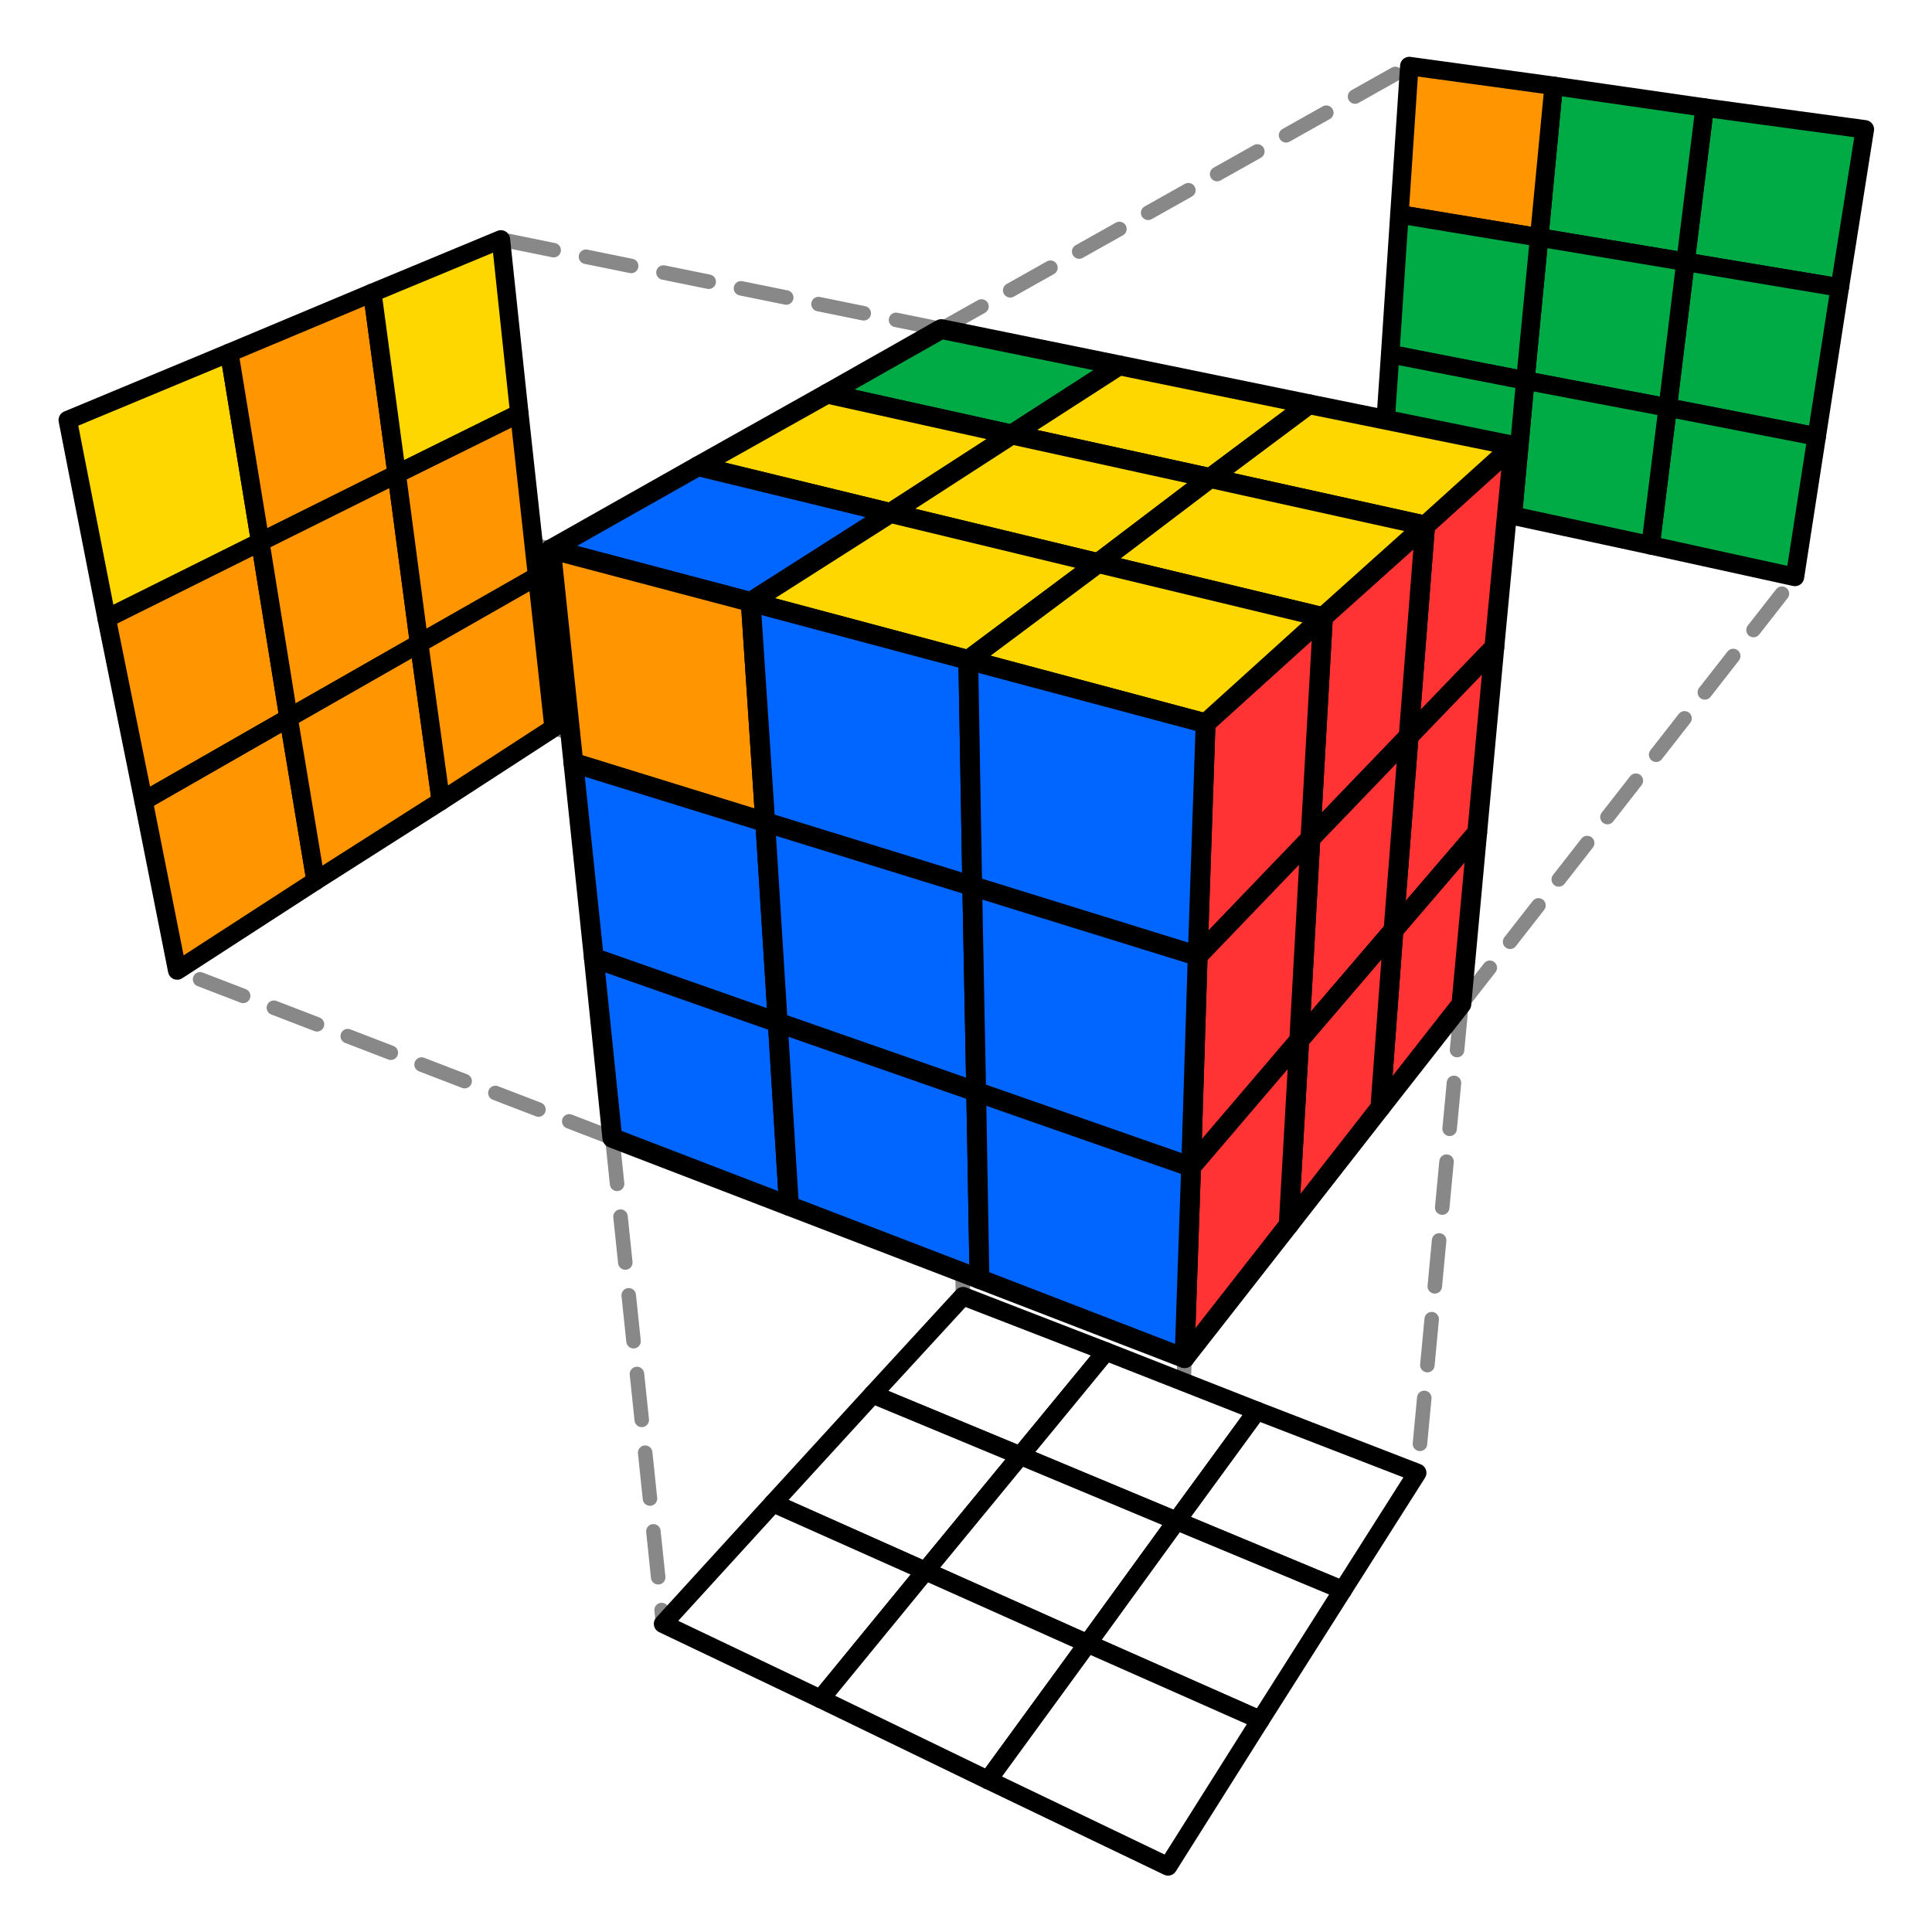
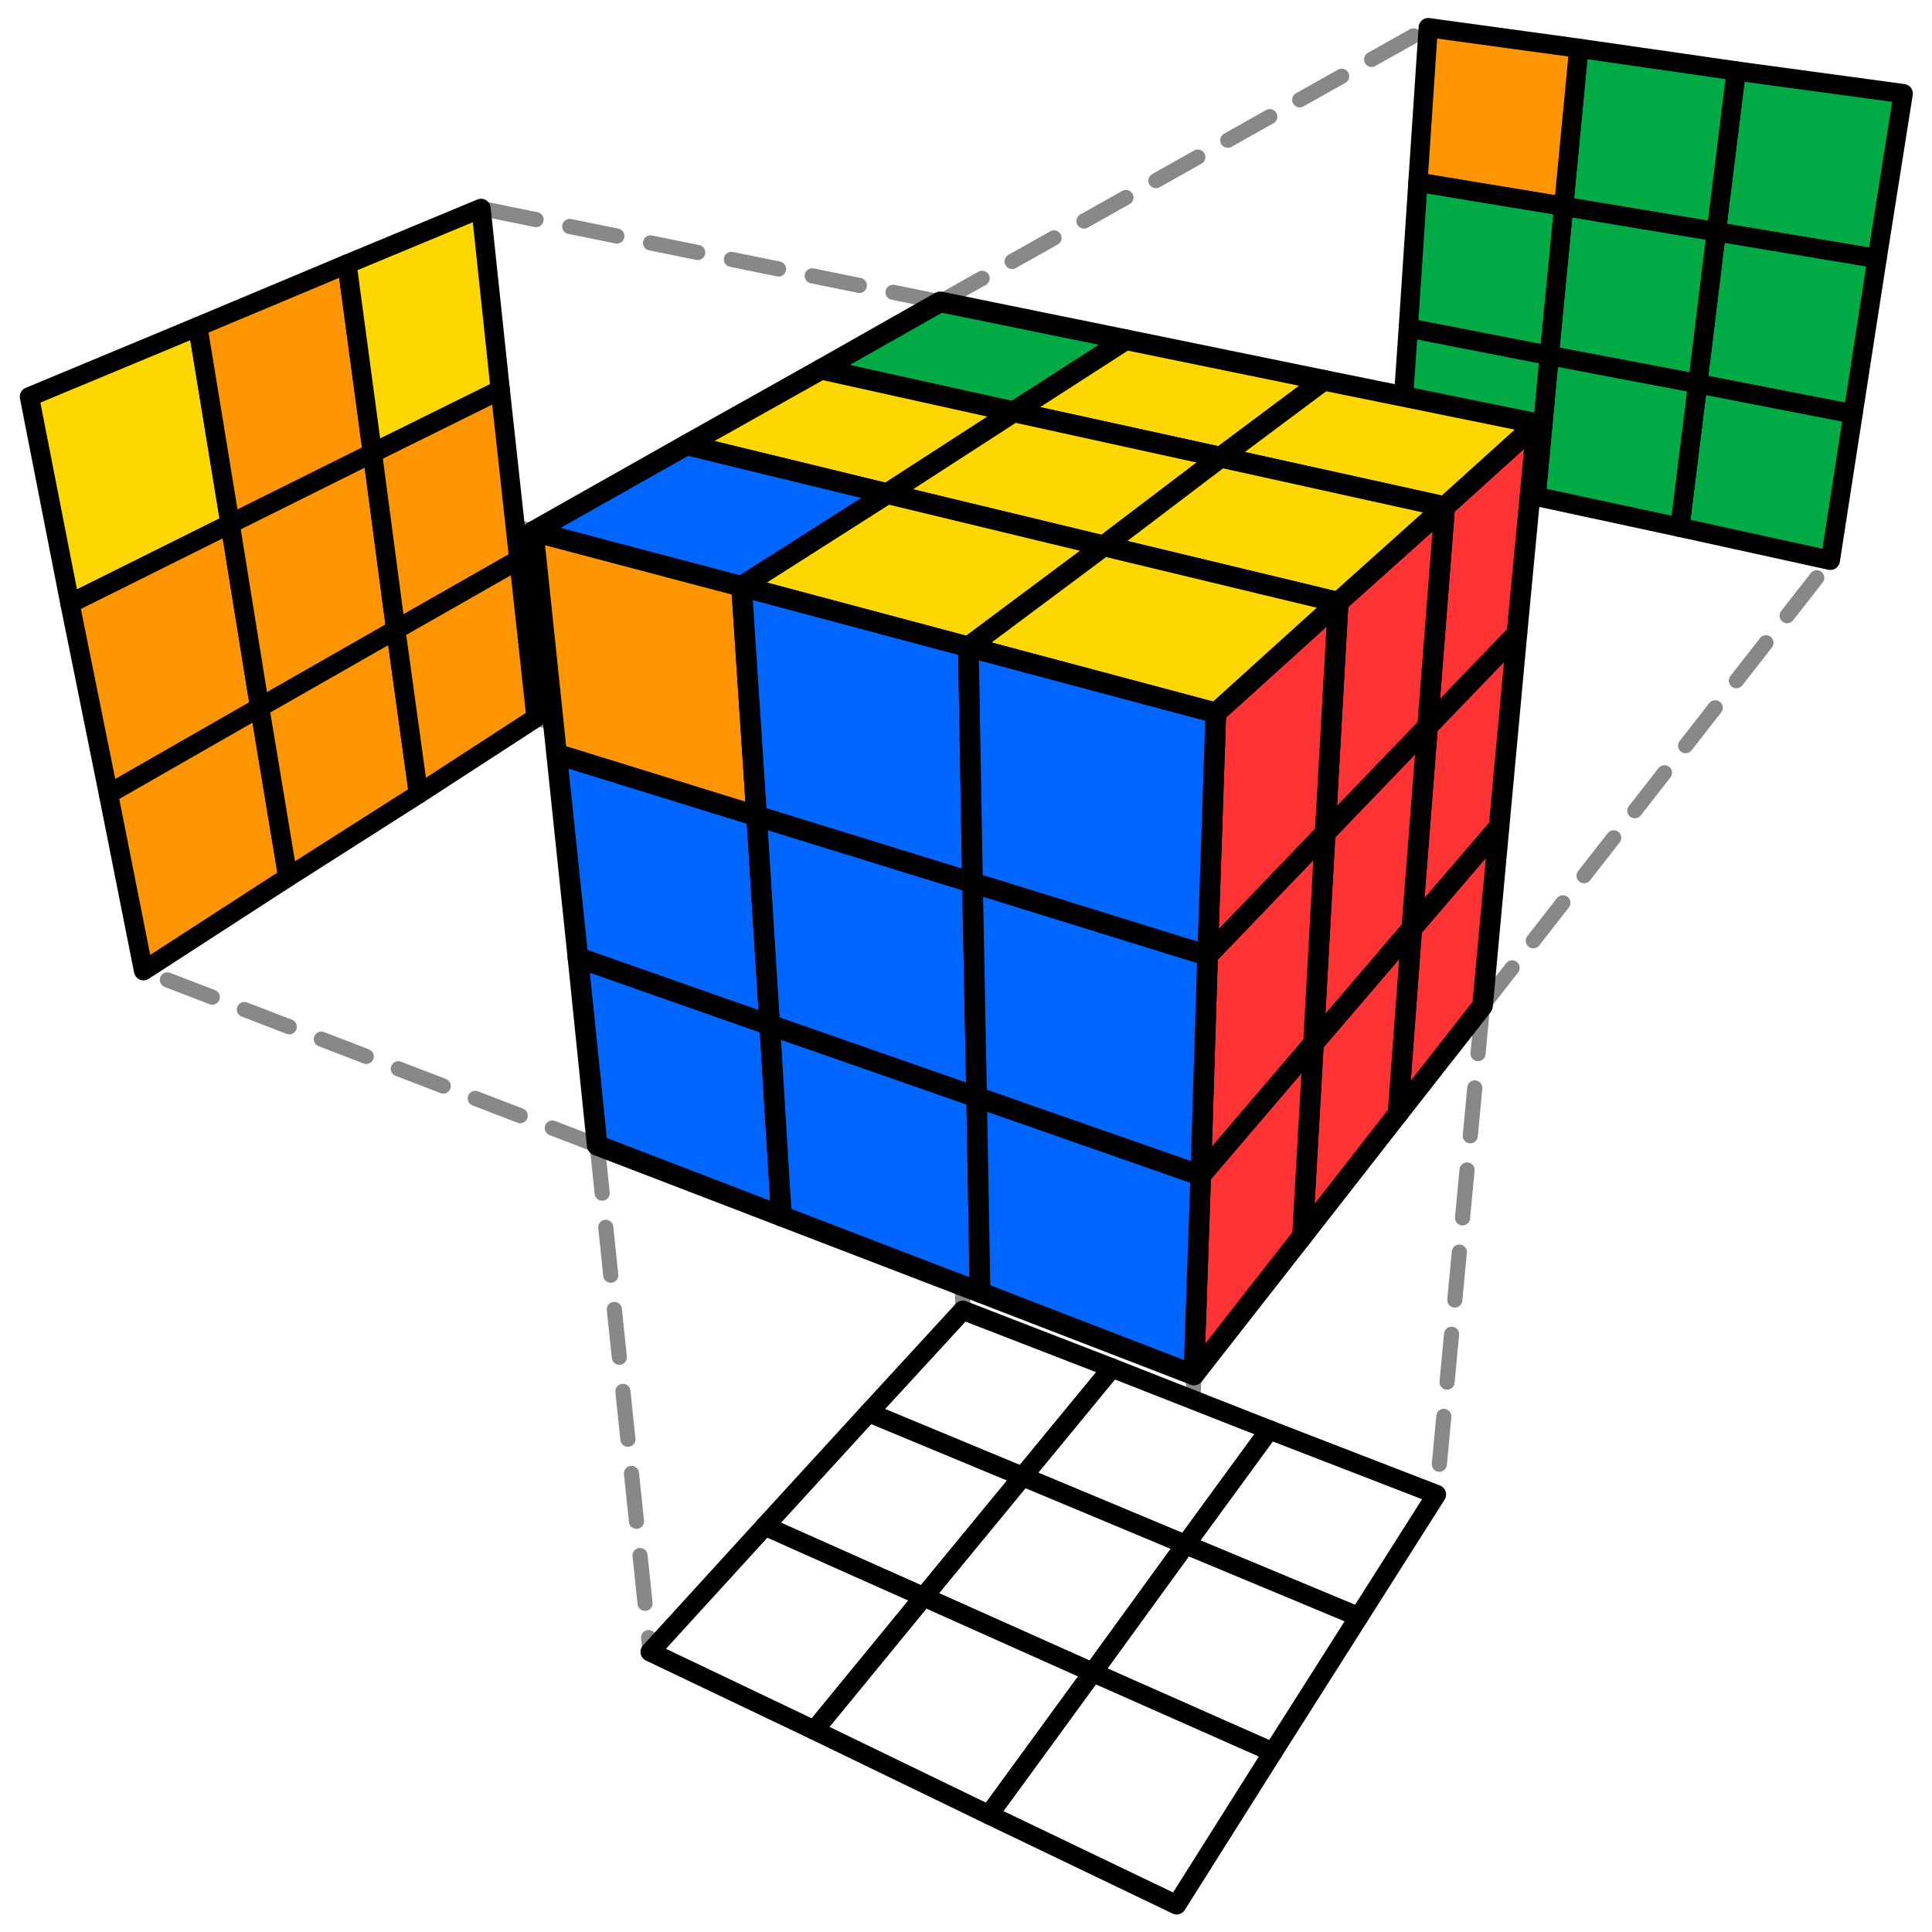
<svg xmlns="http://www.w3.org/2000/svg" width="240" height="240" viewBox="0 0 240 240">
  <rect fill="#FFFFFF" width="240" height="240" />
-   <g transform="translate(130.7653,99.34969) scale(81.89226)" style="stroke:#000000;stroke-width:0.028;stroke-linejoin:round;stroke-linecap:round">
+   <g transform="translate(131.2249,98.46804) scale(85.38859)" style="stroke:#000000;stroke-width:0.028;stroke-linejoin:round;stroke-linecap:round">
    <line x1="-0.761" y1="-0.38" x2="-1.494" y2="-0.576" stroke="#888888" stroke-width="0.022" stroke-dasharray="0.07,0.05" stroke-linecap="round" />
    <line x1="-0.169" y1="-0.714" x2="-0.837" y2="-0.85" stroke="#888888" stroke-width="0.022" stroke-dasharray="0.07,0.05" stroke-linecap="round" />
    <line x1="-0.668" y1="0.513" x2="-1.328" y2="0.259" stroke="#888888" stroke-width="0.022" stroke-dasharray="0.07,0.05" stroke-linecap="round" />
    <line x1="-0.151" y1="0.076" x2="-0.757" y2="-0.109" stroke="#888888" stroke-width="0.022" stroke-dasharray="0.07,0.05" stroke-linecap="round" />
    <line x1="-0.668" y1="0.513" x2="-0.591" y2="1.25" stroke="#888888" stroke-width="0.022" stroke-dasharray="0.07,0.05" stroke-linecap="round" />
    <line x1="0.2" y1="0.847" x2="0.175" y2="1.618" stroke="#888888" stroke-width="0.022" stroke-dasharray="0.07,0.05" stroke-linecap="round" />
    <line x1="-0.151" y1="0.076" x2="-0.136" y2="0.753" stroke="#888888" stroke-width="0.022" stroke-dasharray="0.07,0.05" stroke-linecap="round" />
    <line x1="0.62" y1="0.31" x2="0.553" y2="1.021" stroke="#888888" stroke-width="0.022" stroke-dasharray="0.07,0.05" stroke-linecap="round" />
    <line x1="-0.151" y1="0.076" x2="0.498" y2="-0.474" stroke="#888888" stroke-width="0.022" stroke-dasharray="0.07,0.05" stroke-linecap="round" />
    <line x1="0.62" y1="0.31" x2="1.126" y2="-0.338" stroke="#888888" stroke-width="0.022" stroke-dasharray="0.07,0.05" stroke-linecap="round" />
    <line x1="-0.169" y1="-0.714" x2="0.541" y2="-1.113" stroke="#888888" stroke-width="0.022" stroke-dasharray="0.07,0.05" stroke-linecap="round" />
    <line x1="0.699" y1="-0.537" x2="1.232" y2="-1.017" stroke="#888888" stroke-width="0.022" stroke-dasharray="0.07,0.05" stroke-linecap="round" />
    <polygon fill="#FFD700" stroke="#000000" points="-1.494,-0.576 -1.249,-0.678 -1.202,-0.391 -1.435,-0.275" />
    <polygon fill="#FF9500" stroke="#000000" points="-1.249,-0.678 -1.032,-0.769 -0.995,-0.494 -1.202,-0.391" />
    <polygon fill="#FFD700" stroke="#000000" points="-1.032,-0.769 -0.837,-0.85 -0.809,-0.586 -0.995,-0.494" />
    <polygon fill="#FF9500" stroke="#000000" points="-1.435,-0.275 -1.202,-0.391 -1.159,-0.124 -1.379,0.002" />
    <polygon fill="#FF9500" stroke="#000000" points="-1.202,-0.391 -0.995,-0.494 -0.961,-0.237 -1.159,-0.124" />
    <polygon fill="#FF9500" stroke="#000000" points="-0.995,-0.494 -0.809,-0.586 -0.782,-0.339 -0.961,-0.237" />
    <polygon fill="#FF9500" stroke="#000000" points="-1.379,0.002 -1.159,-0.124 -1.118,0.123 -1.328,0.259" />
    <polygon fill="#FF9500" stroke="#000000" points="-1.159,-0.124 -0.961,-0.237 -0.928,0.002 -1.118,0.123" />
    <polygon fill="#FF9500" stroke="#000000" points="-0.961,-0.237 -0.782,-0.339 -0.757,-0.109 -0.928,0.002" />
    <polygon fill="#FFFFFF" stroke="#000000" points="-0.136,0.753 0.081,0.837 -0.049,0.995 -0.273,0.902" />
    <polygon fill="#FFFFFF" stroke="#000000" points="0.081,0.837 0.31,0.927 0.188,1.094 -0.049,0.995" />
    <polygon fill="#FFFFFF" stroke="#000000" points="0.31,0.927 0.553,1.021 0.44,1.199 0.188,1.094" />
    <polygon fill="#FFFFFF" stroke="#000000" points="-0.273,0.902 -0.049,0.995 -0.193,1.17 -0.424,1.067" />
    <polygon fill="#FFFFFF" stroke="#000000" points="-0.049,0.995 0.188,1.094 0.053,1.28 -0.193,1.17" />
    <polygon fill="#FFFFFF" stroke="#000000" points="0.188,1.094 0.44,1.199 0.315,1.396 0.053,1.28" />
    <polygon fill="#FFFFFF" stroke="#000000" points="-0.424,1.067 -0.193,1.17 -0.352,1.364 -0.591,1.25" />
    <polygon fill="#FFFFFF" stroke="#000000" points="-0.193,1.17 0.053,1.28 -0.098,1.487 -0.352,1.364" />
    <polygon fill="#FFFFFF" stroke="#000000" points="0.053,1.28 0.315,1.396 0.175,1.618 -0.098,1.487" />
    <polygon fill="#00AA44" stroke="#000000" points="1.232,-1.017 0.989,-1.05 0.96,-0.816 1.194,-0.777" />
    <polygon fill="#00AA44" stroke="#000000" points="0.989,-1.05 0.76,-1.083 0.738,-0.853 0.96,-0.816" />
    <polygon fill="#FF9500" stroke="#000000" points="0.76,-1.083 0.541,-1.113 0.526,-0.888 0.738,-0.853" />
    <polygon fill="#00AA44" stroke="#000000" points="1.194,-0.777 0.96,-0.816 0.933,-0.595 1.159,-0.551" />
    <polygon fill="#00AA44" stroke="#000000" points="0.96,-0.816 0.738,-0.853 0.717,-0.636 0.933,-0.595" />
    <polygon fill="#00AA44" stroke="#000000" points="0.738,-0.853 0.526,-0.888 0.512,-0.676 0.717,-0.636" />
    <polygon fill="#00AA44" stroke="#000000" points="1.159,-0.551 0.933,-0.595 0.907,-0.386 1.126,-0.338" />
    <polygon fill="#00AA44" stroke="#000000" points="0.933,-0.595 0.717,-0.636 0.698,-0.431 0.907,-0.386" />
    <polygon fill="#00AA44" stroke="#000000" points="0.717,-0.636 0.512,-0.676 0.498,-0.474 0.698,-0.431" />
    <polygon fill="#FF3333" stroke="#000000" stroke-width="0.03" points="0.699,-0.537 0.565,-0.416 0.54,-0.096 0.67,-0.231" />
    <polygon fill="#FF3333" stroke="#000000" stroke-width="0.03" points="0.565,-0.416 0.41,-0.277 0.391,0.059 0.54,-0.096" />
    <polygon fill="#FF3333" stroke="#000000" stroke-width="0.03" points="0.41,-0.277 0.232,-0.116 0.22,0.237 0.391,0.059" />
    <polygon fill="#FF3333" stroke="#000000" stroke-width="0.03" points="0.67,-0.231 0.54,-0.096 0.517,0.198 0.644,0.05" />
    <polygon fill="#FF3333" stroke="#000000" stroke-width="0.03" points="0.54,-0.096 0.391,0.059 0.374,0.365 0.517,0.198" />
    <polygon fill="#FF3333" stroke="#000000" stroke-width="0.03" points="0.391,0.059 0.22,0.237 0.21,0.557 0.374,0.365" />
    <polygon fill="#FF3333" stroke="#000000" stroke-width="0.03" points="0.644,0.05 0.517,0.198 0.497,0.467 0.62,0.31" />
    <polygon fill="#FF3333" stroke="#000000" stroke-width="0.03" points="0.517,0.198 0.374,0.365 0.358,0.645 0.497,0.467" />
    <polygon fill="#FF3333" stroke="#000000" stroke-width="0.03" points="0.374,0.365 0.21,0.557 0.2,0.847 0.358,0.645" />
    <polygon fill="#00AA44" stroke="#000000" stroke-width="0.03" points="-0.169,-0.714 0.101,-0.659 -0.062,-0.554 -0.342,-0.616" />
    <polygon fill="#FFD700" stroke="#000000" stroke-width="0.03" points="0.101,-0.659 0.389,-0.6 0.239,-0.488 -0.062,-0.554" />
    <polygon fill="#FFD700" stroke="#000000" stroke-width="0.03" points="0.389,-0.6 0.699,-0.537 0.565,-0.416 0.239,-0.488" />
    <polygon fill="#FFD700" stroke="#000000" stroke-width="0.03" points="-0.342,-0.616 -0.062,-0.554 -0.246,-0.435 -0.538,-0.506" />
    <polygon fill="#FFD700" stroke="#000000" stroke-width="0.03" points="-0.062,-0.554 0.239,-0.488 0.069,-0.359 -0.246,-0.435" />
    <polygon fill="#FFD700" stroke="#000000" stroke-width="0.03" points="0.239,-0.488 0.565,-0.416 0.41,-0.277 0.069,-0.359" />
    <polygon fill="#0066FF" stroke="#000000" stroke-width="0.03" points="-0.538,-0.506 -0.246,-0.435 -0.458,-0.3 -0.761,-0.38" />
    <polygon fill="#FFD700" stroke="#000000" stroke-width="0.03" points="-0.246,-0.435 0.069,-0.359 -0.128,-0.212 -0.458,-0.3" />
    <polygon fill="#FFD700" stroke="#000000" stroke-width="0.03" points="0.069,-0.359 0.41,-0.277 0.232,-0.116 -0.128,-0.212" />
    <polygon fill="#FF9500" stroke="#000000" stroke-width="0.03" points="-0.761,-0.38 -0.458,-0.3 -0.436,0.034 -0.727,-0.056" />
    <polygon fill="#0066FF" stroke="#000000" stroke-width="0.03" points="-0.458,-0.3 -0.128,-0.212 -0.122,0.131 -0.436,0.034" />
    <polygon fill="#0066FF" stroke="#000000" stroke-width="0.03" points="-0.128,-0.212 0.232,-0.116 0.22,0.237 -0.122,0.131" />
    <polygon fill="#0066FF" stroke="#000000" stroke-width="0.03" points="-0.727,-0.056 -0.436,0.034 -0.417,0.338 -0.696,0.24" />
    <polygon fill="#0066FF" stroke="#000000" stroke-width="0.03" points="-0.436,0.034 -0.122,0.131 -0.116,0.443 -0.417,0.338" />
    <polygon fill="#0066FF" stroke="#000000" stroke-width="0.03" points="-0.122,0.131 0.22,0.237 0.21,0.557 -0.116,0.443" />
    <polygon fill="#0066FF" stroke="#000000" stroke-width="0.03" points="-0.696,0.24 -0.417,0.338 -0.4,0.616 -0.668,0.513" />
    <polygon fill="#0066FF" stroke="#000000" stroke-width="0.03" points="-0.417,0.338 -0.116,0.443 -0.111,0.727 -0.4,0.616" />
    <polygon fill="#0066FF" stroke="#000000" stroke-width="0.03" points="-0.116,0.443 0.21,0.557 0.2,0.847 -0.111,0.727" />
  </g>
</svg>
